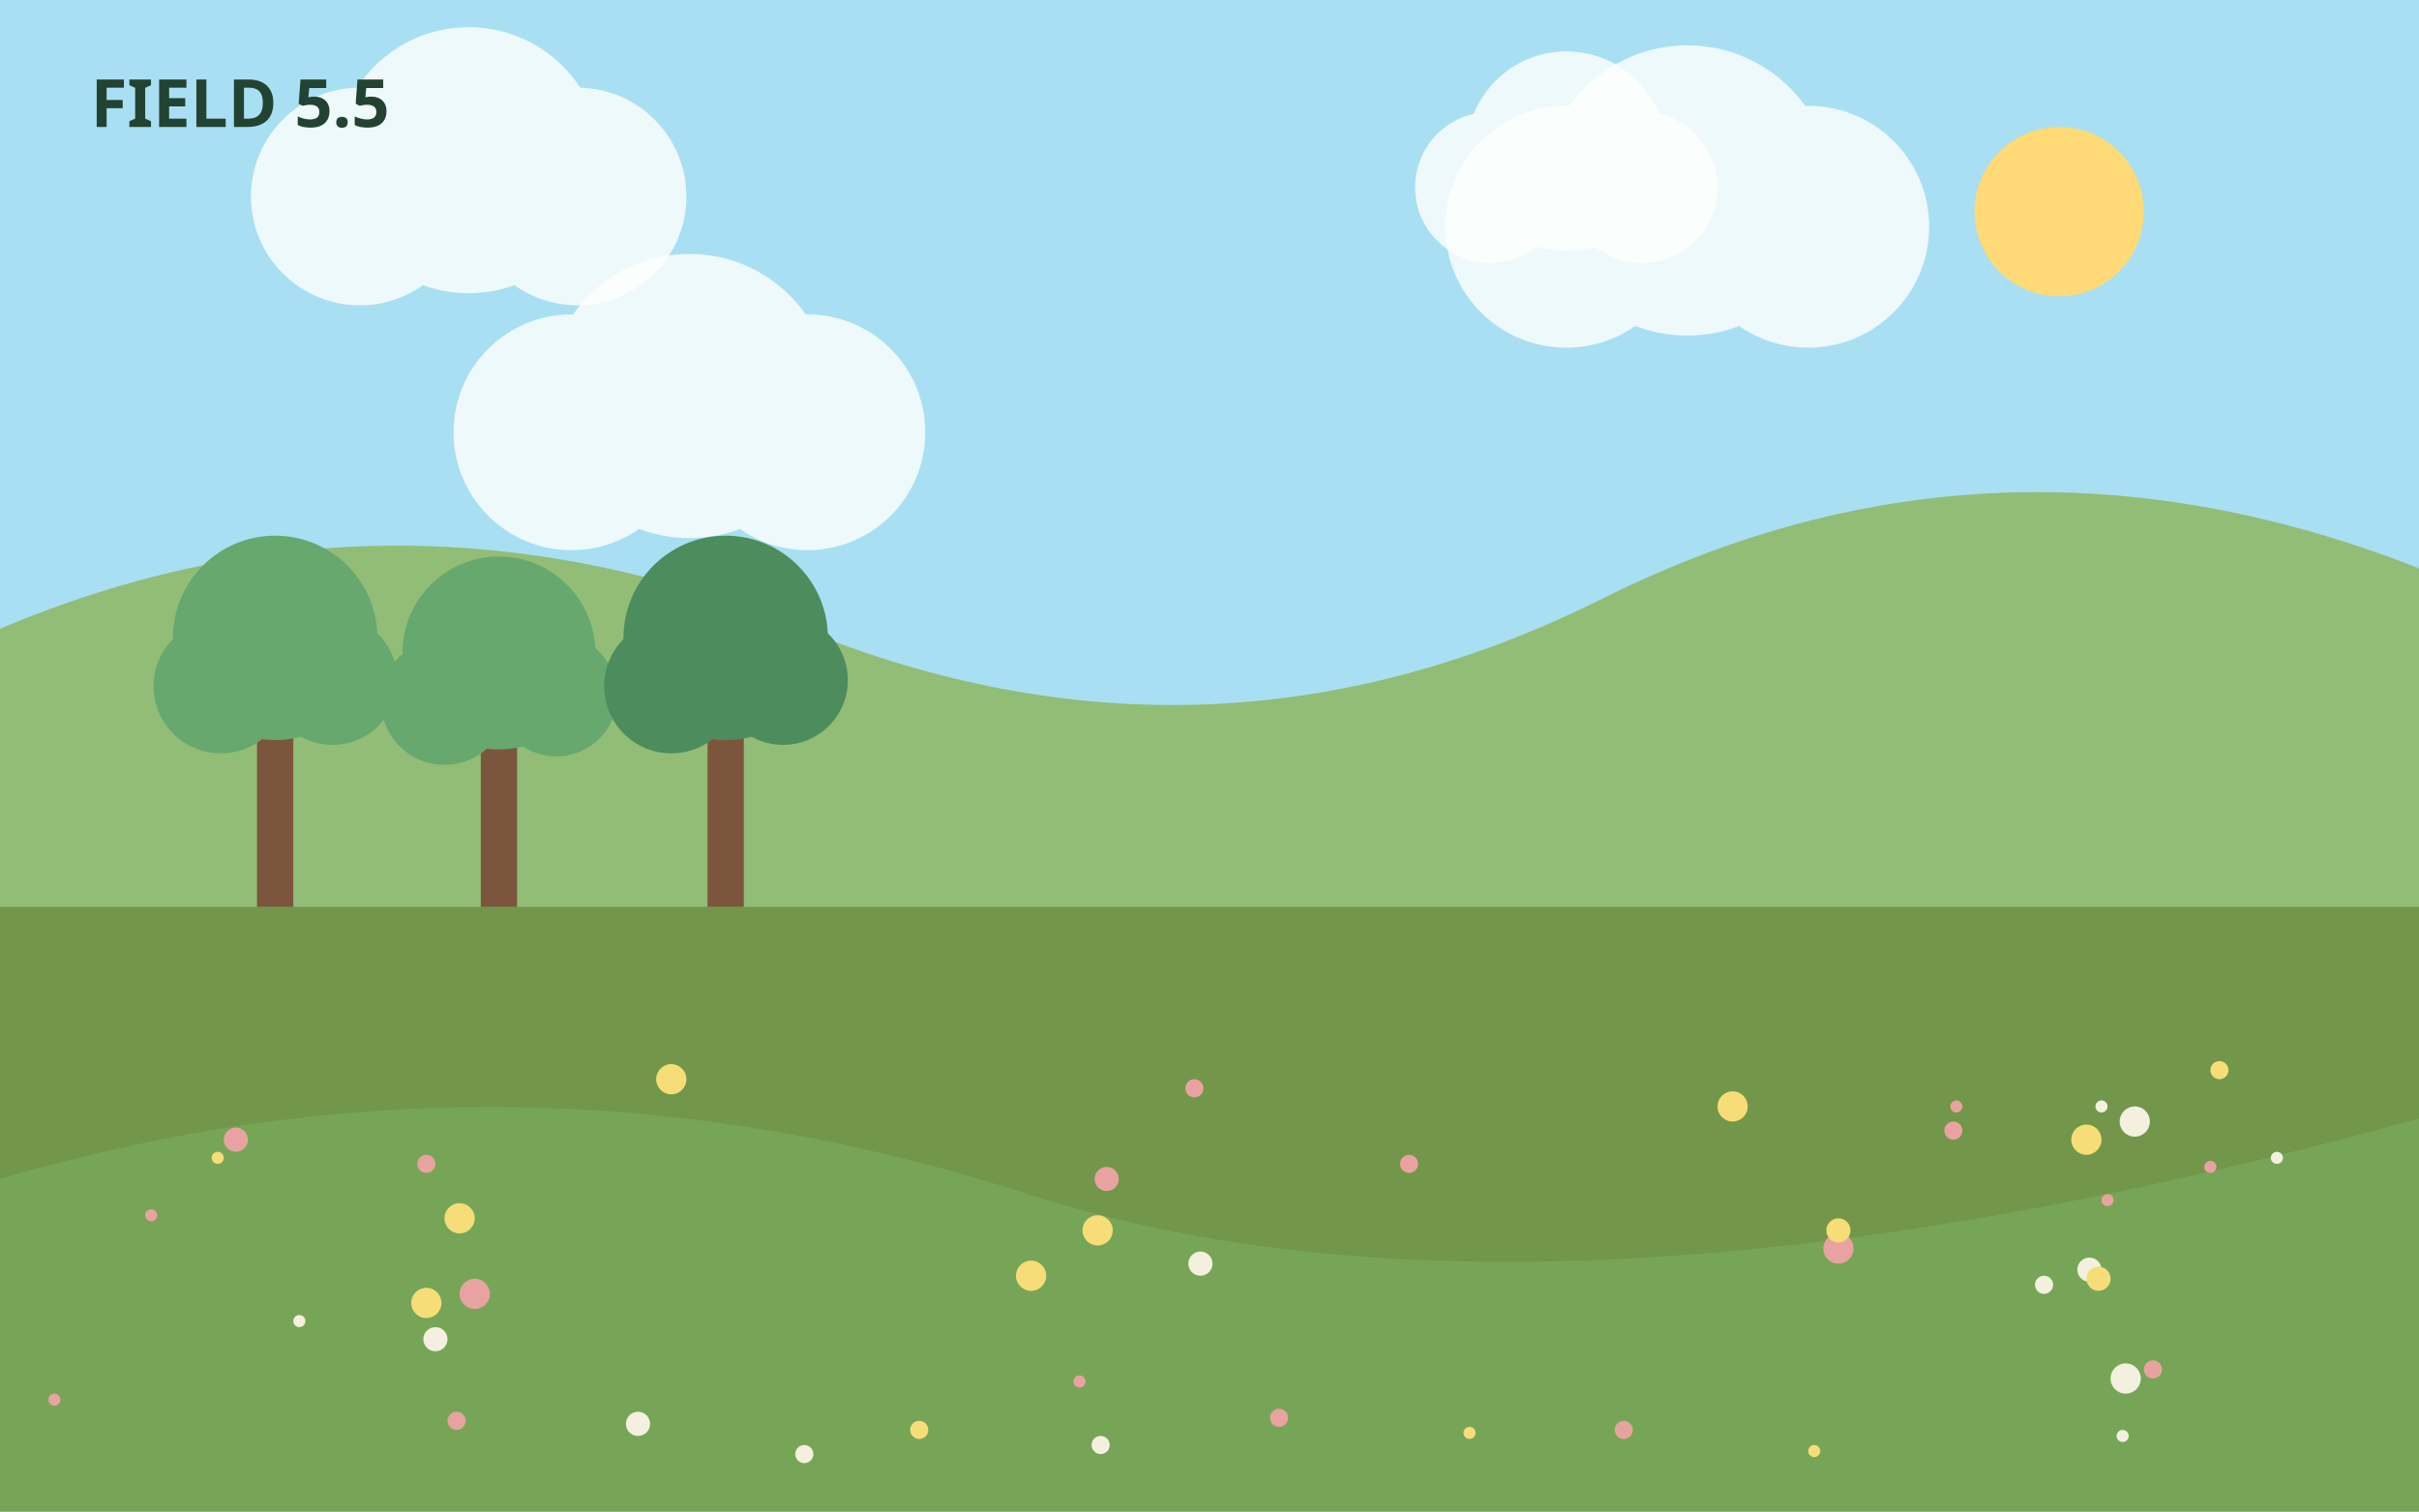
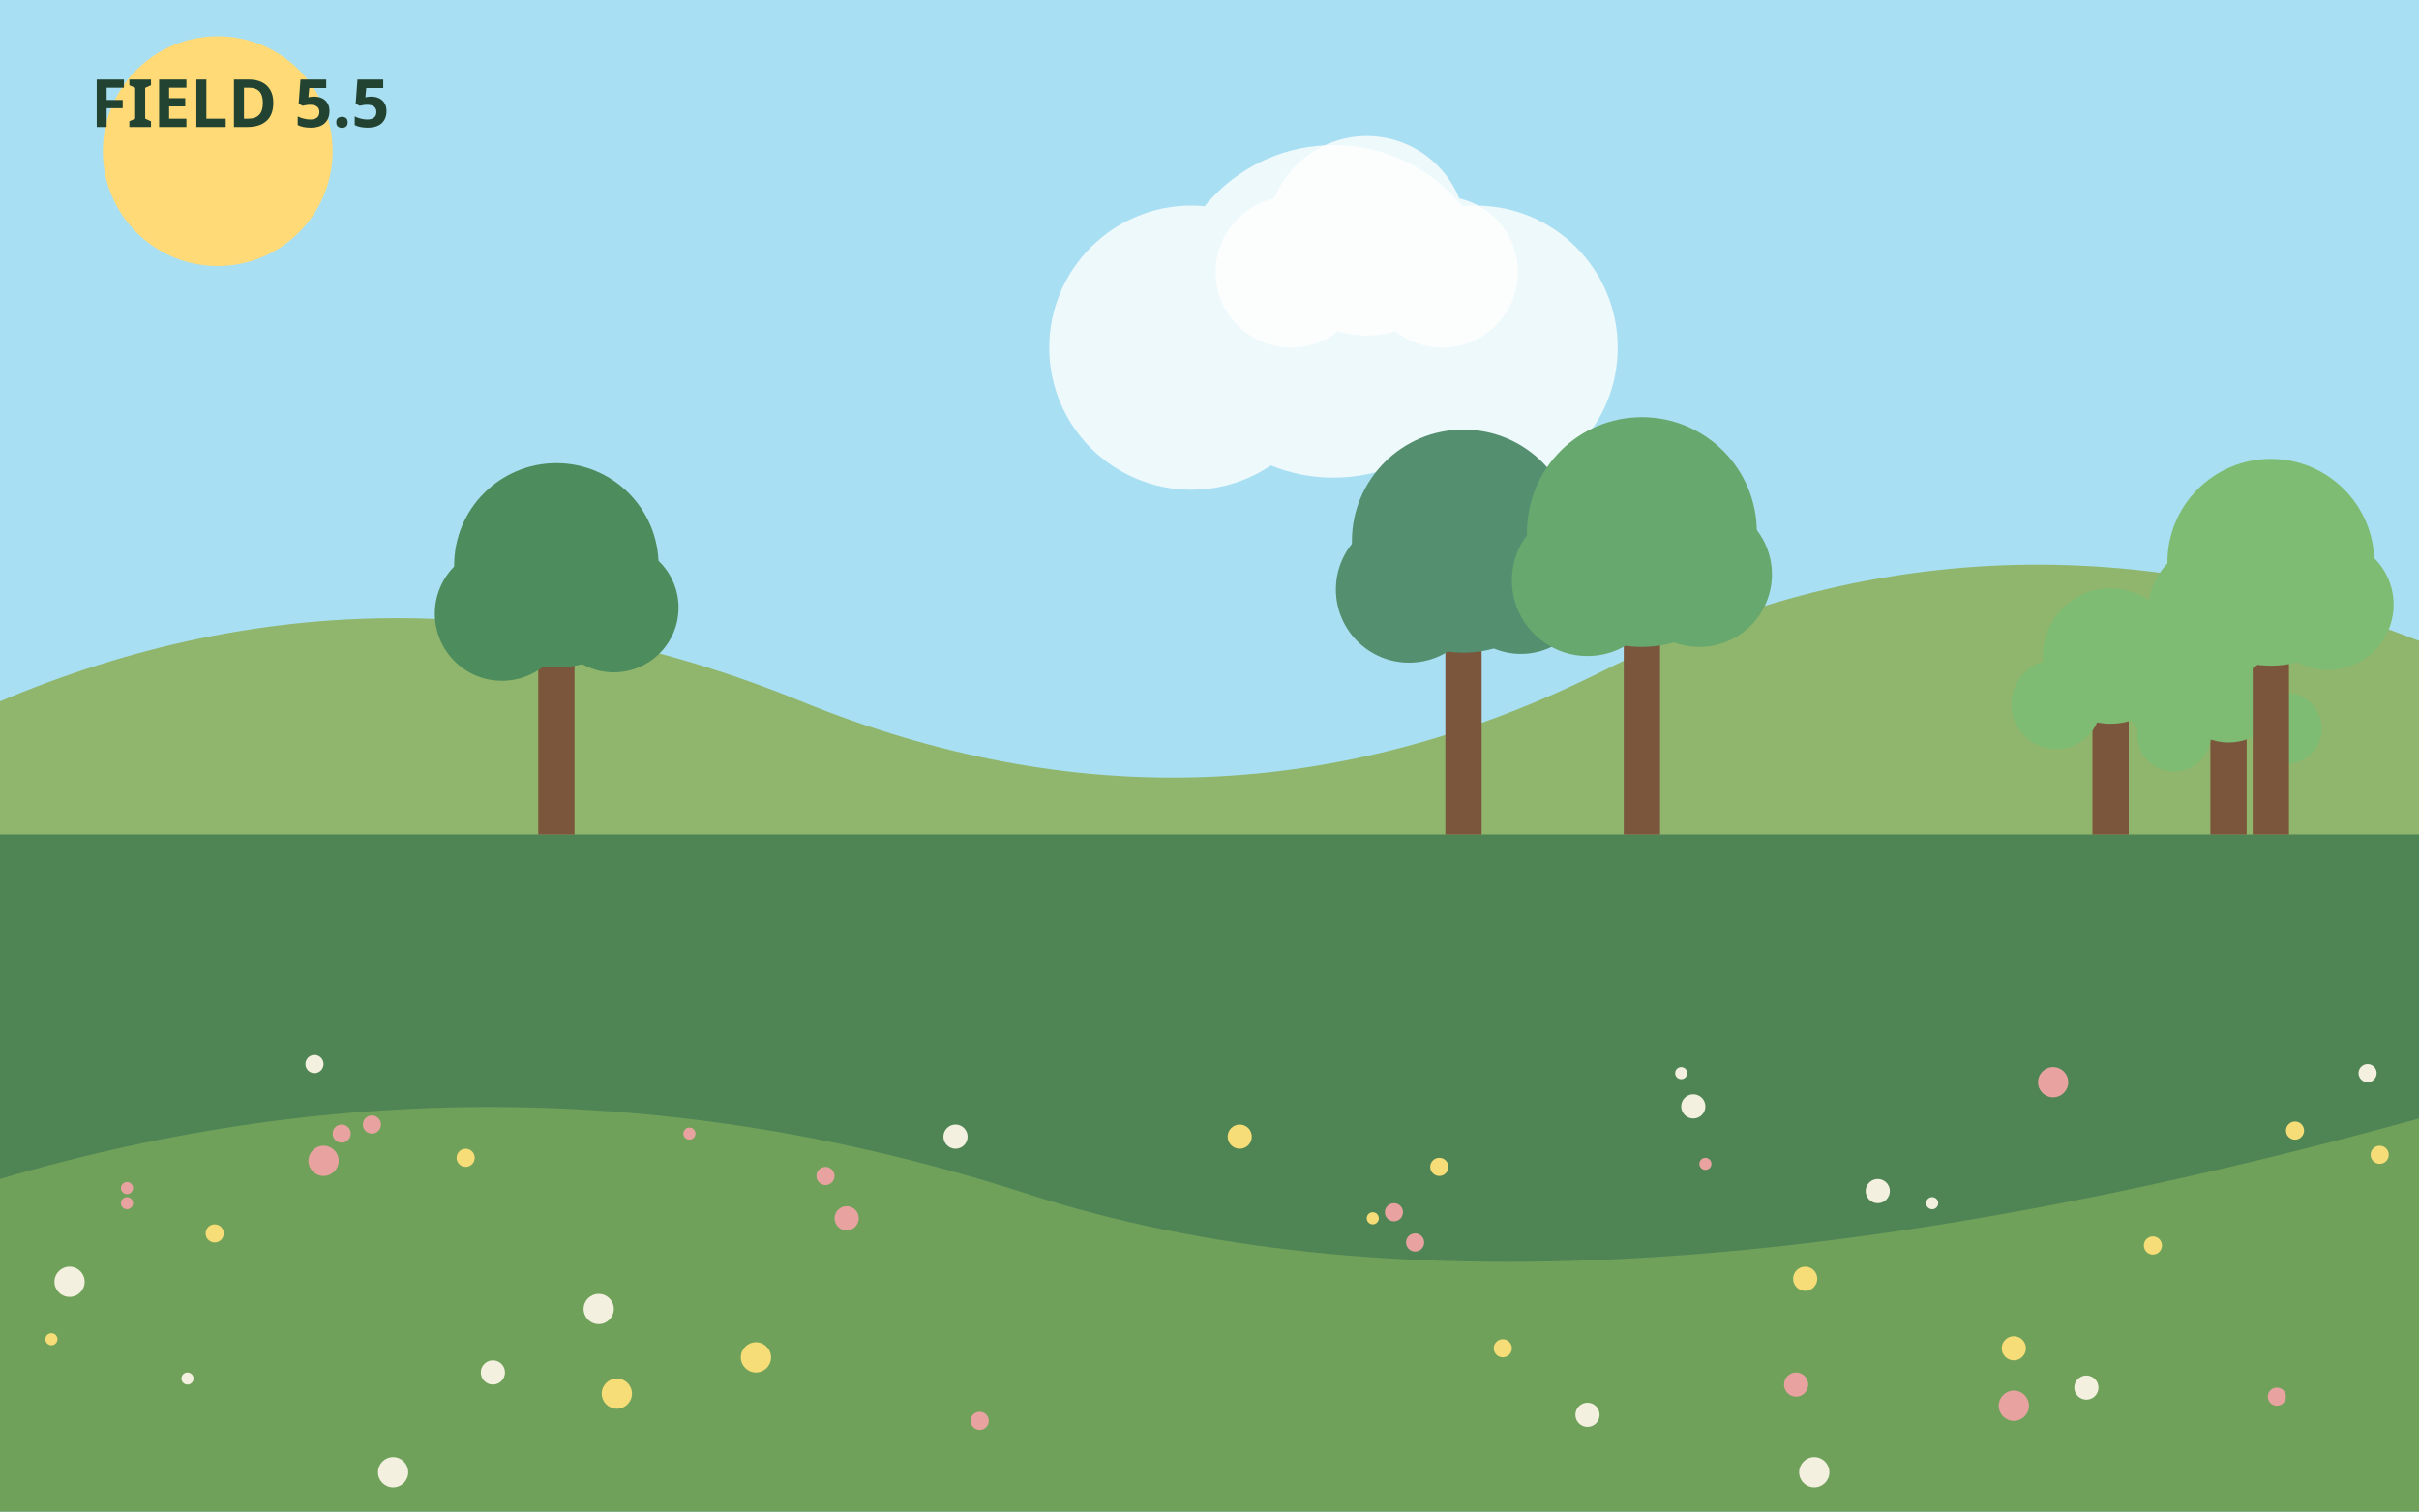
<svg xmlns="http://www.w3.org/2000/svg" width="800" height="500" viewBox="0 0 800 500">
  <rect width="800" height="500" fill="#a9dff2" />
-   <circle cx="681" cy="70" r="28" fill="#ffda76" />
+   <circle cx="72" cy="50" r="38" fill="#ffda76" />
  <g fill="#ffffff" opacity="0.8">
-     <circle cx="493" cy="62" r="25" />
-     <circle cx="518" cy="50" r="33" />
-     <circle cx="543" cy="62" r="25" />
+     <circle cx="427" cy="90" r="25" />
+     <circle cx="452" cy="78" r="33" />
+     <circle cx="477" cy="90" r="25" />
  </g>
  <g fill="#ffffff" opacity="0.8">
-     <circle cx="119" cy="65" r="36" />
-     <circle cx="155" cy="53" r="44" />
-     <circle cx="191" cy="65" r="36" />
+     <circle cx="394" cy="115" r="47" />
+     <circle cx="441" cy="103" r="55" />
+     <circle cx="488" cy="115" r="47" />
  </g>
-   <g fill="#ffffff" opacity="0.8">
-     <circle cx="518" cy="75" r="40" />
-     <circle cx="558" cy="63" r="48" />
-     <circle cx="598" cy="75" r="40" />
-   </g>
-   <g fill="#ffffff" opacity="0.8">
-     <circle cx="189" cy="143" r="39" />
-     <circle cx="228" cy="131" r="47" />
-     <circle cx="267" cy="143" r="39" />
-   </g>
-   <path d="M0 208 Q130 153 265 208 T530 198 T800 188 V340 H0Z" fill="#91bd76" />
-   <rect y="300" width="800" height="200" fill="#72964a" />
+   <path d="M0 232 Q130 177 265 232 T530 222 T800 212 V340 H0Z" fill="#8fb66c" />
+   <rect y="276" width="800" height="224" fill="#4f8455" />
  <path d="M0 390 Q170 340 340 395 T800 370 V500 H0Z" fill="#78a95b" opacity="0.78" />
-   <rect x="85" y="211" width="12" height="89" fill="#7b563c" stroke="none" />
-   <circle cx="91" cy="211" r="33.8" fill="#66a86d" stroke="none" />
-   <circle cx="73" cy="227" r="22.2" fill="#66a86d" stroke="none" />
-   <circle cx="110" cy="225" r="21.4" fill="#66a86d" stroke="none" />
-   <rect x="159" y="216" width="12" height="84" fill="#7b563c" stroke="none" />
-   <circle cx="165" cy="216" r="31.9" fill="#66a86d" stroke="none" />
-   <circle cx="147" cy="232" r="21.0" fill="#66a86d" stroke="none" />
-   <circle cx="184" cy="230" r="20.2" fill="#66a86d" stroke="none" />
-   <rect x="234" y="211" width="12" height="89" fill="#7b563c" stroke="none" />
-   <circle cx="240" cy="211" r="33.8" fill="#4d8c5c" stroke="none" />
-   <circle cx="222" cy="227" r="22.2" fill="#4d8c5c" stroke="none" />
-   <circle cx="259" cy="225" r="21.4" fill="#4d8c5c" stroke="none" />
-   <circle cx="706" cy="371" r="5" fill="#f4f0df" />
-   <circle cx="157" cy="428" r="5" fill="#e8a3a0" />
-   <circle cx="697" cy="397" r="2" fill="#e8a3a0" />
-   <circle cx="364" cy="478" r="3" fill="#f4f0df" />
-   <circle cx="72" cy="383" r="2" fill="#f6dd77" />
-   <circle cx="151" cy="470" r="3" fill="#e8a3a0" />
-   <circle cx="712" cy="453" r="3" fill="#e8a3a0" />
-   <circle cx="466" cy="385" r="3" fill="#e8a3a0" />
-   <circle cx="222" cy="357" r="5" fill="#f6dd77" />
-   <circle cx="731" cy="386" r="2" fill="#e8a3a0" />
-   <circle cx="366" cy="390" r="4" fill="#e8a3a0" />
-   <circle cx="690" cy="377" r="5" fill="#f6dd77" />
-   <circle cx="647" cy="366" r="2" fill="#e8a3a0" />
-   <circle cx="99" cy="437" r="2" fill="#f4f0df" />
-   <circle cx="363" cy="407" r="5" fill="#f6dd77" />
-   <circle cx="702" cy="475" r="2" fill="#f4f0df" />
-   <circle cx="600" cy="480" r="2" fill="#f6dd77" />
-   <circle cx="691" cy="420" r="4" fill="#f4f0df" />
-   <circle cx="753" cy="383" r="2" fill="#f4f0df" />
-   <circle cx="144" cy="443" r="4" fill="#f4f0df" />
-   <circle cx="357" cy="457" r="2" fill="#e8a3a0" />
-   <circle cx="50" cy="402" r="2" fill="#e8a3a0" />
-   <circle cx="694" cy="423" r="4" fill="#f6dd77" />
-   <circle cx="78" cy="377" r="4" fill="#e8a3a0" />
-   <circle cx="703" cy="456" r="5" fill="#f4f0df" />
-   <circle cx="695" cy="366" r="2" fill="#f4f0df" />
-   <circle cx="211" cy="471" r="4" fill="#f4f0df" />
-   <circle cx="608" cy="413" r="5" fill="#e8a3a0" />
-   <circle cx="676" cy="425" r="3" fill="#f4f0df" />
-   <circle cx="608" cy="407" r="4" fill="#f6dd77" />
-   <circle cx="266" cy="481" r="3" fill="#f4f0df" />
-   <circle cx="537" cy="473" r="3" fill="#e8a3a0" />
-   <circle cx="141" cy="385" r="3" fill="#e8a3a0" />
-   <circle cx="18" cy="463" r="2" fill="#e8a3a0" />
-   <circle cx="734" cy="354" r="3" fill="#f6dd77" />
-   <circle cx="573" cy="366" r="5" fill="#f6dd77" />
-   <circle cx="141" cy="431" r="5" fill="#f6dd77" />
-   <circle cx="397" cy="418" r="4" fill="#f4f0df" />
-   <circle cx="423" cy="469" r="3" fill="#e8a3a0" />
-   <circle cx="304" cy="473" r="3" fill="#f6dd77" />
-   <circle cx="395" cy="360" r="3" fill="#e8a3a0" />
-   <circle cx="341" cy="422" r="5" fill="#f6dd77" />
-   <circle cx="152" cy="403" r="5" fill="#f6dd77" />
-   <circle cx="646" cy="374" r="3" fill="#e8a3a0" />
-   <circle cx="486" cy="474" r="2" fill="#f6dd77" />
+   <rect x="178" y="187" width="12" height="89" fill="#7b563c" stroke="none" />
+   <circle cx="184" cy="187" r="33.8" fill="#4d8c5c" stroke="none" />
+   <circle cx="166" cy="203" r="22.2" fill="#4d8c5c" stroke="none" />
+   <circle cx="203" cy="201" r="21.4" fill="#4d8c5c" stroke="none" />
+   <rect x="478" y="179" width="12" height="97" fill="#7b563c" stroke="none" />
+   <circle cx="484" cy="179" r="36.9" fill="#548f6f" stroke="none" />
+   <circle cx="466" cy="195" r="24.2" fill="#548f6f" stroke="none" />
+   <circle cx="503" cy="193" r="23.3" fill="#548f6f" stroke="none" />
+   <rect x="537" y="176" width="12" height="100" fill="#7b563c" stroke="none" />
+   <circle cx="543" cy="176" r="38.0" fill="#66a86d" stroke="none" />
+   <circle cx="525" cy="192" r="25.0" fill="#66a86d" stroke="none" />
+   <circle cx="562" cy="190" r="24.0" fill="#66a86d" stroke="none" />
+   <rect x="692" y="217" width="12" height="59" fill="#7b563c" stroke="none" />
+   <circle cx="698" cy="217" r="22.4" fill="#7ebc73" stroke="none" />
+   <circle cx="680" cy="233" r="14.8" fill="#7ebc73" stroke="none" />
+   <circle cx="717" cy="231" r="14.2" fill="#7ebc73" stroke="none" />
+   <rect x="731" y="227" width="12" height="49" fill="#7b563c" stroke="none" />
+   <circle cx="737" cy="227" r="18.6" fill="#7ebc73" stroke="none" />
+   <circle cx="719" cy="243" r="12.2" fill="#7ebc73" stroke="none" />
+   <circle cx="756" cy="241" r="11.8" fill="#7ebc73" stroke="none" />
+   <rect x="745" y="186" width="12" height="90" fill="#7b563c" stroke="none" />
+   <circle cx="751" cy="186" r="34.2" fill="#7ebc73" stroke="none" />
+   <circle cx="733" cy="202" r="22.5" fill="#7ebc73" stroke="none" />
+   <circle cx="770" cy="200" r="21.6" fill="#7ebc73" stroke="none" />
+   <circle cx="198" cy="433" r="5" fill="#f4f0df" />
+   <circle cx="525" cy="468" r="4" fill="#f4f0df" />
+   <circle cx="42" cy="393" r="2" fill="#e8a3a0" />
+   <circle cx="42" cy="398" r="2" fill="#e8a3a0" />
+   <circle cx="560" cy="366" r="4" fill="#f4f0df" />
+   <circle cx="454" cy="403" r="2" fill="#f6dd77" />
+   <circle cx="753" cy="462" r="3" fill="#e8a3a0" />
+   <circle cx="17" cy="443" r="2" fill="#f6dd77" />
+   <circle cx="250" cy="449" r="5" fill="#f6dd77" />
+   <circle cx="476" cy="386" r="3" fill="#f6dd77" />
+   <circle cx="666" cy="465" r="5" fill="#e8a3a0" />
+   <circle cx="130" cy="487" r="5" fill="#f4f0df" />
+   <circle cx="104" cy="352" r="3" fill="#f4f0df" />
+   <circle cx="228" cy="375" r="2" fill="#e8a3a0" />
+   <circle cx="324" cy="470" r="3" fill="#e8a3a0" />
+   <circle cx="62" cy="456" r="2" fill="#f4f0df" />
+   <circle cx="497" cy="446" r="3" fill="#f6dd77" />
+   <circle cx="679" cy="358" r="5" fill="#e8a3a0" />
+   <circle cx="468" cy="411" r="3" fill="#e8a3a0" />
+   <circle cx="600" cy="487" r="5" fill="#f4f0df" />
+   <circle cx="123" cy="372" r="3" fill="#e8a3a0" />
+   <circle cx="163" cy="454" r="4" fill="#f4f0df" />
+   <circle cx="113" cy="375" r="3" fill="#e8a3a0" />
+   <circle cx="594" cy="458" r="4" fill="#e8a3a0" />
+   <circle cx="597" cy="423" r="4" fill="#f6dd77" />
+   <circle cx="783" cy="355" r="3" fill="#f4f0df" />
+   <circle cx="556" cy="355" r="2" fill="#f4f0df" />
+   <circle cx="564" cy="385" r="2" fill="#e8a3a0" />
+   <circle cx="204" cy="461" r="5" fill="#f6dd77" />
+   <circle cx="759" cy="374" r="3" fill="#f6dd77" />
+   <circle cx="107" cy="384" r="5" fill="#e8a3a0" />
+   <circle cx="787" cy="382" r="3" fill="#f6dd77" />
+   <circle cx="621" cy="394" r="4" fill="#f4f0df" />
+   <circle cx="712" cy="412" r="3" fill="#f6dd77" />
+   <circle cx="316" cy="376" r="4" fill="#f4f0df" />
+   <circle cx="71" cy="408" r="3" fill="#f6dd77" />
+   <circle cx="461" cy="401" r="3" fill="#e8a3a0" />
+   <circle cx="666" cy="446" r="4" fill="#f6dd77" />
+   <circle cx="23" cy="424" r="5" fill="#f4f0df" />
+   <circle cx="273" cy="389" r="3" fill="#e8a3a0" />
+   <circle cx="154" cy="383" r="3" fill="#f6dd77" />
+   <circle cx="280" cy="403" r="4" fill="#e8a3a0" />
+   <circle cx="690" cy="459" r="4" fill="#f4f0df" />
+   <circle cx="639" cy="398" r="2" fill="#f4f0df" />
+   <circle cx="410" cy="376" r="4" fill="#f6dd77" />
  <text x="30" y="42" fill="#234332" font-family="sans-serif" font-size="22" font-weight="700">FIELD 5.5</text>
</svg>
